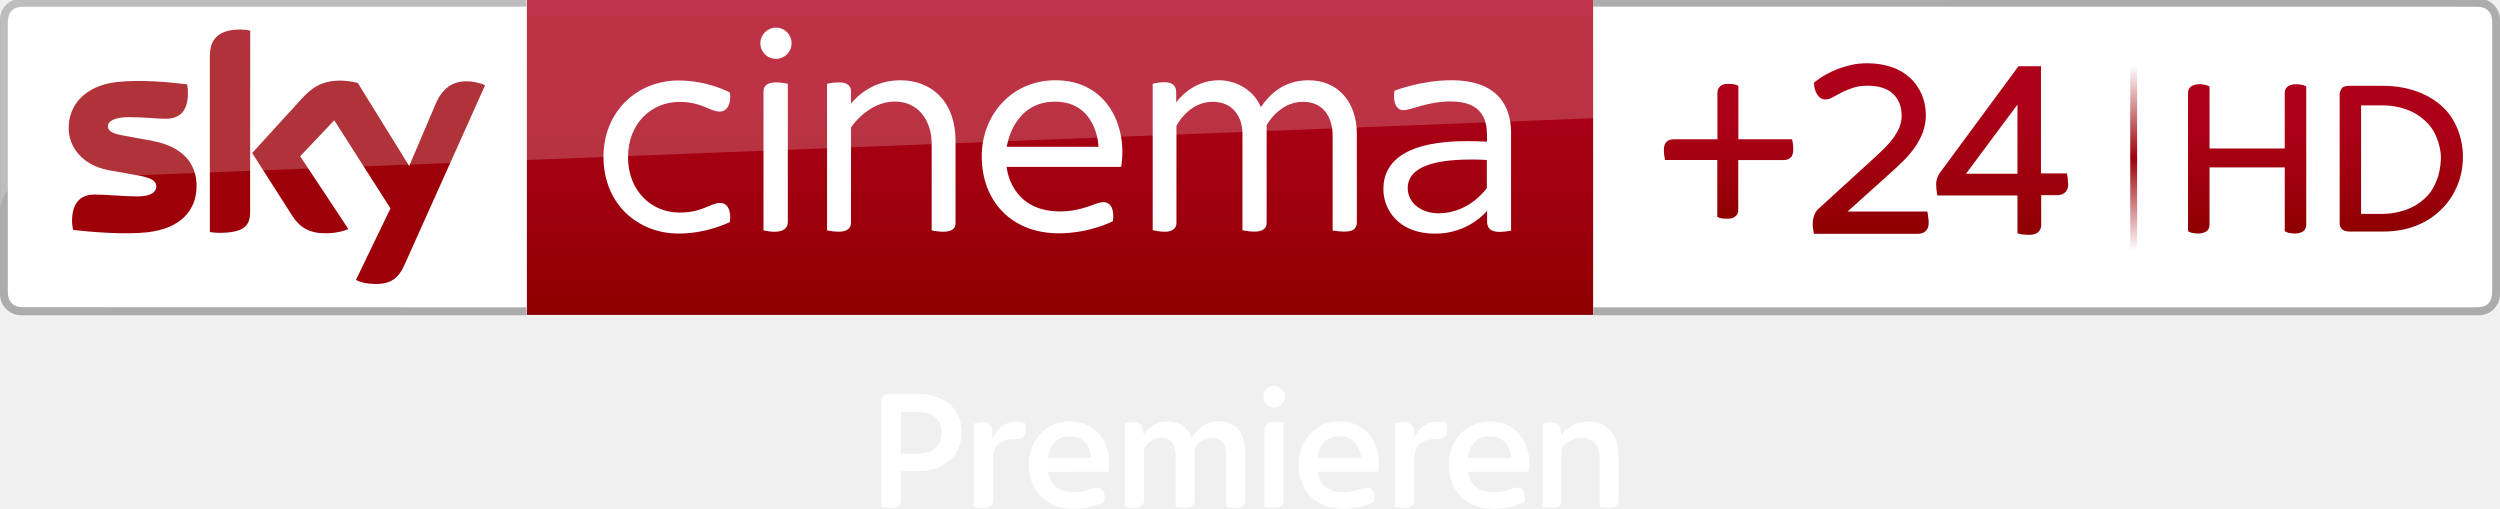
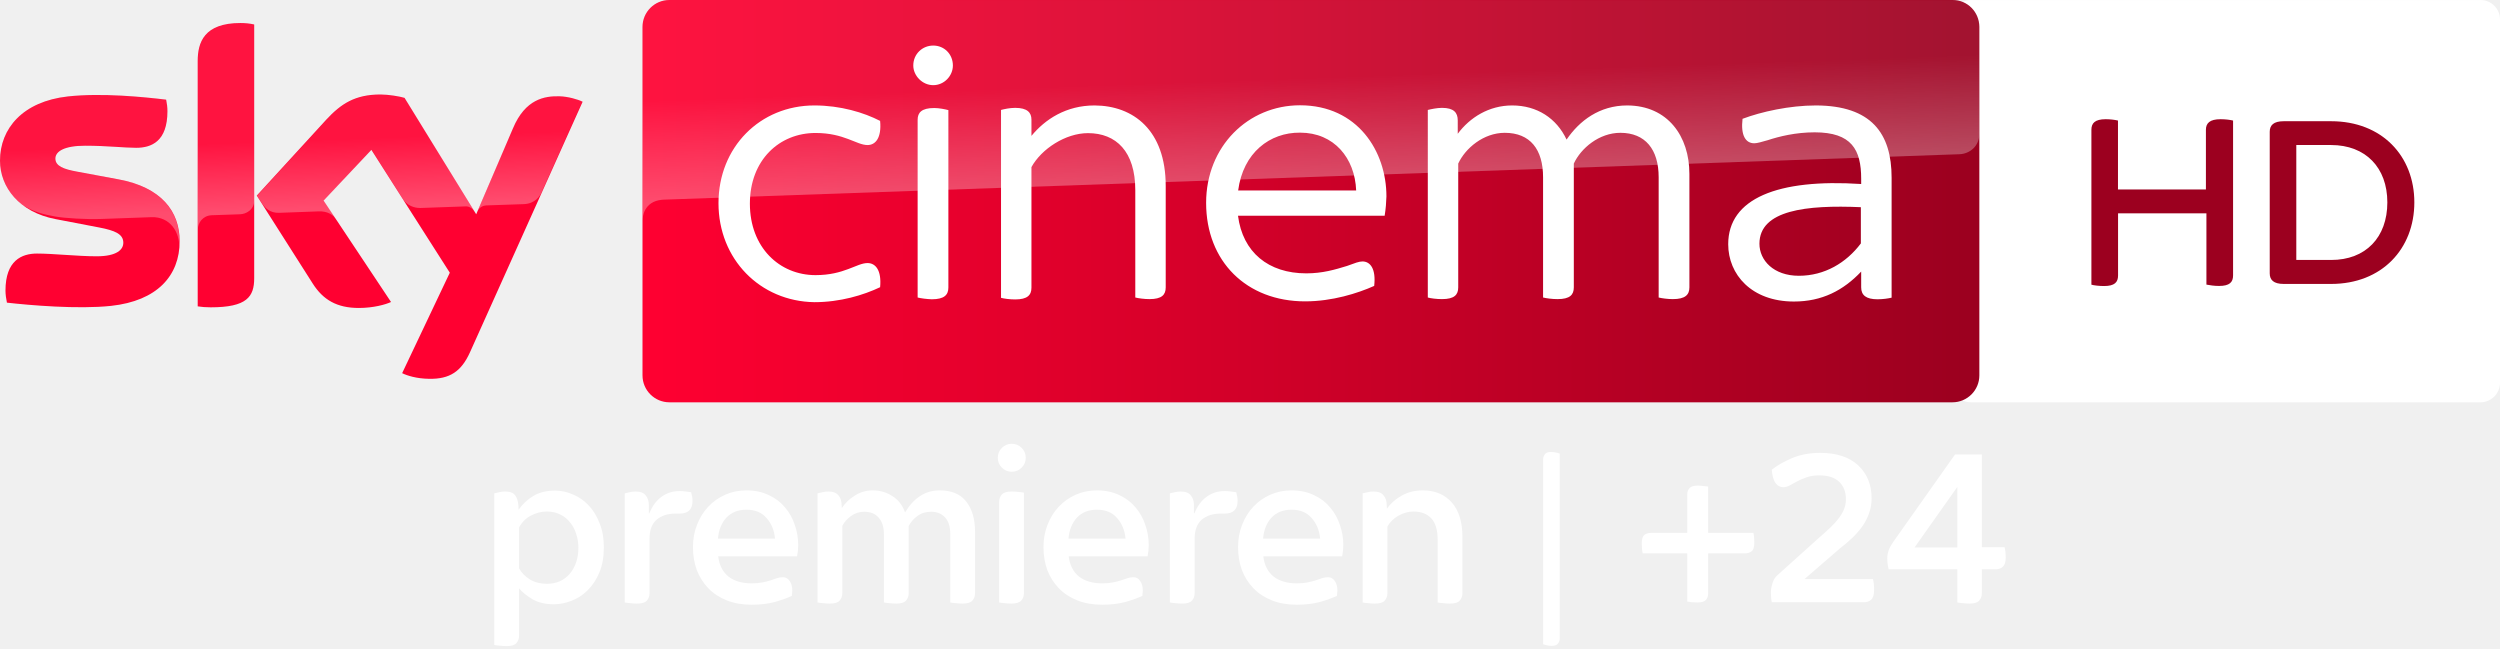
- <svg xmlns="http://www.w3.org/2000/svg" xmlns:xlink="http://www.w3.org/1999/xlink" id="svg68" width="2974.605pt" height="605.25pt" version="1.1" viewBox="0 0 2974.605 605.25">
-   <defs id="defs72">
-     <linearGradient id="linearGradient4591" x1="-8600.5" x2="-8600.5" y1="-4687.6" y2="-4591.4" gradientTransform="matrix(-2.9812,0,0,-2.9812,-24493,-13655)" gradientUnits="userSpaceOnUse" xlink:href="#a-4" />
-     <linearGradient id="a-4" x1="-8600.5" x2="-8600.5" y1="-4687.6" y2="-4591.4" gradientTransform="matrix(-2.9812,0,0,-2.9812,-24493,-13655)" gradientUnits="userSpaceOnUse">
-       <stop id="stop2-5" stop-color="#a80000" offset="0" />
-       <stop id="stop4555" stop-color="#a1000c" offset=".381" />
-       <stop id="stop4-8" stop-color="#b90019" offset="1" />
-     </linearGradient>
-     <linearGradient id="c" x1="1833.2" x2="1833.2" y1="2735.9" y2="2577.2" gradientTransform="matrix(1.384825,0,0,1.384825,-1.498125,-3490.789)" gradientUnits="userSpaceOnUse">
-       <stop stop-color="#9D0009" stop-opacity="0" offset="0" id="stop85" />
-       <stop stop-color="#9D0009" stop-opacity=".14" offset=".069" id="stop87" />
-       <stop stop-color="#9D0009" offset=".5" id="stop89" />
-       <stop stop-color="#9D0009" stop-opacity=".14" offset=".931" id="stop91" />
-       <stop stop-color="#9D0009" stop-opacity="0" offset="1" id="stop93" />
-     </linearGradient>
-     <linearGradient id="b" x1="1809" x2="1809" y1="68.8" y2="197.1" gradientUnits="userSpaceOnUse">
-       <stop stop-color="#AE0019" offset="0" id="stop61" />
-       <stop stop-color="#AA0016" offset=".345" id="stop63" />
-       <stop stop-color="#9D000C" offset=".702" id="stop65" />
-       <stop stop-color="#8D0000" offset="1" id="stop67" />
-     </linearGradient>
-     <linearGradient id="a" x1="1941.5" x2="1941.5" y1="70.2" y2="195.4" gradientUnits="userSpaceOnUse">
-       <stop stop-color="#AE0019" offset="0" id="stop72" />
-       <stop stop-color="#AA0016" offset=".345" id="stop74" />
-       <stop stop-color="#9D000C" offset=".702" id="stop76" />
-       <stop stop-color="#8D0000" offset="1" id="stop78" />
-     </linearGradient>
-     <linearGradient id="d" x1="1485.2" x2="1485.2" y1="73.2" y2="189.1" gradientUnits="userSpaceOnUse" gradientTransform="matrix(1.384825,0,0,1.384825,-1.498125,-1.582434)">
-       <stop stop-color="#AE0019" offset="0" id="stop50" />
-       <stop stop-color="#AA0016" offset=".345" id="stop52" />
-       <stop stop-color="#9D000C" offset=".702" id="stop54" />
-       <stop stop-color="#8D0000" offset="1" id="stop56" />
-     </linearGradient>
-     <linearGradient id="e" x1="1667.3" x2="1667.3" y1="55.5" y2="202.9" gradientUnits="userSpaceOnUse" gradientTransform="matrix(1.384825,0,0,1.384825,-1.498125,-1.582434)">
-       <stop stop-color="#AE0019" offset="0" id="stop39" />
-       <stop stop-color="#AA0016" offset=".345" id="stop41" />
-       <stop stop-color="#9D000C" offset=".702" id="stop43" />
-       <stop stop-color="#8D0000" offset="1" id="stop45" />
-     </linearGradient>
-     <linearGradient id="f" x1="910.8" x2="910.8" y1="-3900" y2="-4171.7" gradientTransform="matrix(1.384825,0,0,-1.384825,-1.498125,-5402.401)" gradientUnits="userSpaceOnUse">
-       <stop stop-color="#AE0019" offset="0" id="stop6" />
-       <stop stop-color="#AA0016" offset=".345" id="stop8" />
-       <stop stop-color="#9D000C" offset=".702" id="stop10" />
-       <stop stop-color="#8D0000" offset="1" id="stop12" />
-     </linearGradient>
+ <svg xmlns="http://www.w3.org/2000/svg" xmlns:xlink="http://www.w3.org/1999/xlink" viewBox="0 0 1011.8 262.5">
+   <path d="M1003.9 0c4.377 0 7.905 3.563 7.905 7.905v147.01a7.94 7.94 0 0 1-7.905 7.905H797.65c-4.377 0-7.905-3.562-7.905-7.905V7.935c0-4.377 3.563-7.905 7.905-7.905h206.25" fill="#fff" />
+   <path d="M903.77 48.789v62.666c0 2.748-1.391 4.275-5.666 4.275-1.934 0-3.732-.271-5.123-.543V86.348h-35.76v25.141c0 2.748-1.391 4.275-5.666 4.275-2.07 0-4.139-.271-5.123-.543v-62.7c0-2.646 1.391-4.275 5.802-4.275 1.934 0 3.834.271 4.953.543v27.889h35.591V52.521c0-2.646 1.527-4.275 5.938-4.275 2.036 0 3.936.271 5.055.543m73.359 33.114c0 18.796-13.13 33.012-33.691 33.012h-19.17c-4.139 0-5.666-1.662-5.666-4.275V53.335c0-2.612 1.527-4.275 5.666-4.275h19.17c20.561 0 33.691 14.08 33.691 32.843m-10.925 0c0-14.08-8.821-23.207-22.766-23.207h-14.08v46.516h14.08c13.945.034 22.766-9.093 22.766-23.309" fill="#9c001f" />
+   <g transform="translate(26.208 .743)">
+     <g transform="matrix(.65155 0 0 .65155 -36.04599 -108.1837)">
+       <path d="M126.7 314.7c0 21.5-14 37.1-42.6 40.2-20.6 2.2-50.5-.4-64.7-2-.5-2.3-.9-5.2-.9-7.5 0-18.7 10.1-23 19.6-23 9.9 0 25.5 1.7 37 1.7 12.8 0 16.6-4.3 16.6-8.4 0-5.4-5.1-7.6-15-9.5L49.6 301c-22.5-4.3-34.5-19.8-34.5-36.3 0-20 14.2-36.8 42.2-39.9 21.1-2.3 46.9.3 61 2 .5 2.4.8 4.7.8 7.2 0 18.7-9.9 22.7-19.4 22.7-7.3 0-18.6-1.3-31.6-1.3-13.2 0-18.6 3.6-18.6 8 0 4.7 5.2 6.6 13.4 8.1l25.8 4.8c26.6 4.9 38 19.9 38 38.4m46.3 23c0 11.5-4.5 18.1-27 18.1-3 0-5.6-.2-8.1-.6V202.9c0-11.6 3.9-23.7 26.6-23.7 2.9 0 5.8.3 8.5.9zm91.9 59c3 1.5 9 3.4 16.6 3.5 13.1.3 20.2-4.7 25.5-16.4l70-155.7c-2.9-1.5-9.3-3.3-14.5-3.4-9-.2-21.1 1.6-28.8 20L310.9 298l-44.5-72.3c-2.9-.9-9.9-2.1-15-2.1-15.8 0-24.5 5.8-33.6 15.6l-43.2 47.2 34.8 54.7c6.4 10 14.9 15.1 28.6 15.1 9 0 16.5-2.1 20-3.7l-41.9-63 29.7-31.5 48.7 76.3z" fill="#ff0031" />
+       <linearGradient id="A" x1="414.37" x2="1244.631" y1="289.839" y2="289.839" gradientUnits="userSpaceOnUse">
+         <stop stop-color="#ff0031" offset="0" />
+         <stop stop-color="#9b001f" offset="1" />
+       </linearGradient>
+       <path d="M1228 164.9H430.9c-9.2 0-16.7 7.5-16.7 16.7v216.5c0 9.2 7.5 16.7 16.7 16.7h797c9.2 0 16.7-7.5 16.7-16.7V181.5c-.1-9.2-7.4-16.6-16.6-16.6" fill="url(#A)" />
+       <linearGradient id="B" x1="197.483" x2="194.588" y1="295.135" y2="212.243" gradientUnits="userSpaceOnUse">
+         <stop stop-color="#fff" offset="0" />
+         <stop stop-color="#fff" stop-opacity=".25" offset=".515" />
+       </linearGradient>
+       <path d="M138 202.9v104.5c0-4.2 3.2-8.6 8.6-8.8l17.6-.6c3.5-.1 8.8-2.5 8.9-8.9v-109c-2.7-.6-5.6-.9-8.5-.9-22.7.1-26.6 12.1-26.6 23.7m80 36.4l-43.2 47.2 3.5 5.4c1.5 2 4.4 5.4 10.2 5.2l24.6-.9c5.4-.2 8.8 2.1 10.9 4.9l-7.7-11.6L246 258l19.9 31.3c3.6 4.7 9 4.8 10.2 4.8 1 0 27.2-.9 28.3-1 1.8-.1 3.9.9 5.5 3.2l-43.3-70.4c-2.9-.9-9.9-2.1-15-2.1-15.8-.1-24.5 5.6-33.6 15.5M57.3 224.8c-28 3.1-42.2 19.8-42.2 39.9 0 10.3 4.7 20.2 13.7 27.3 6.8 4.5 13.8 6.2 20.7 7.4 5.7 1 19 1.9 28.9 1.5l30.8-1.1c11.6-.4 17.8 9.5 17.2 19.4v-.5c.1-1.3.2-2.6.2-3.9 0-18.5-11.4-33.6-37.9-38.5l-25.8-4.8c-8.3-1.4-13.4-3.4-13.4-8.1 0-4.4 5.5-8.1 18.6-8.1 13 0 24.3 1.3 31.6 1.3 9.5 0 19.4-4 19.4-22.7 0-2.5-.3-4.8-.8-7.2-10.1-1.2-26.3-2.9-42.4-2.9-6.3.1-12.6.4-18.6 1m276.2 19.9l-22.1 52.1c0-.1 1.4-4.1 5.7-4.3l23.4-.8c7.1-.3 9.9-5.1 10.7-6.7l25.6-57.1c-2.9-1.5-9.3-3.3-14.5-3.4h-1.1c-8.9.1-20.3 2.5-27.7 20.2" fill="url(#B)" opacity=".3" enable-background="new" />
+       <linearGradient id="C" x1="830.555" x2="826.25" y1="276.73" y2="153.473" gradientUnits="userSpaceOnUse">
+         <stop stop-color="#fff" offset="0" />
+         <stop stop-color="#fff" stop-opacity=".25" offset=".515" />
+       </linearGradient>
+       <path d="M430.9 164.9c-9.2 0-16.7 7.5-16.7 16.7v120.2c0-1.8.7-11.7 12-12.8 0 0 .6-.1 1.6-.1l804.4-28.2c6.3-.2 12.4-4.9 12.4-12.7v-66.3c0-9.2-7.5-16.7-16.7-16.7z" fill="url(#C)" opacity=".3" enable-background="new" />
+       <g fill="#fff">
+         <path d="M1190.1 275.3v74.5c-2 .5-5.4 1-8.8 1-7 0-10.1-2.5-10.1-7.4v-9.8c-11.1 11.7-24.3 18.6-41.8 18.6-26.3 0-40.8-16.8-40.8-35.6 0-28.4 30.7-40.8 82.6-37.4V276c0-18.1-5.9-28.9-28.9-28.9-11.9 0-22.2 2.6-29.2 4.9-3.6 1-6.4 1.9-8.3 1.9-5.4 0-8.5-4.9-7.3-15.2 11.7-4.4 29.2-8.3 45.6-8.3 34.3.1 47 17.2 47 44.9m-19.1 40.8v-22.5c-33.8-1.5-63 1.8-63 22.7 0 10.3 8.8 19.9 24.5 19.9 16 0 29.5-8.1 38.5-20.1m-709.6-25c0-34.8 25.8-60.7 59.6-60.7 16.2 0 30.7 4.4 40.8 9.6 1 10.6-2.9 15-7.8 15-6.9 0-14.5-7.5-32.3-7.5-22.5 0-40.8 16.8-40.8 43.9s18.3 44.4 40.8 44.4c17.8 0 25.5-7.5 32.3-7.5 4.9 0 8.8 4.4 7.8 15-10.3 4.9-24.8 9.3-40.8 9.3-33.8-.5-59.6-26.7-59.6-61.5m413.8 7.8h-91.1c2.9 22.7 18.9 35.8 42.4 35.8 10.1 0 17.8-2.3 25.3-4.6 4.9-1.8 7.5-2.8 9.6-2.8 4.9 0 8.5 4.6 7.3 15.2-10.3 4.6-26.1 9.6-42.9 9.6-36.4 0-61.5-24.8-61.5-61.2 0-35.1 26.1-60.6 58.3-60.6 35.9 0 53.7 28.7 53.7 56.6-.1 3.7-.4 7.6-1.1 12m-91-15.7h73.3c-.8-20.1-13.7-35.9-34.8-35.9-18.8-.2-35.4 12.4-38.5 35.9m-201.8-77.6c0-7.2 5.7-12.4 12.4-12.4 6.9 0 12.2 5.4 12.2 12.4 0 6.4-5.4 12.2-12.2 12.2s-12.4-5.9-12.4-12.2m2.7 144.1V239.3c0-4.4 2.4-7.3 10.3-7.3 3.1 0 6.9.8 8.8 1.3v110.2c0 4.6-2.6 7.3-10.3 7.3-3.2-.1-6.9-.6-8.8-1.1" />
+         <path d="M1064.5 272.9v70.5c0 4.6-2.6 7.3-10.3 7.3-3.1 0-6.9-.5-8.8-1V275c0-17.3-8.3-27.6-23.8-27.6-13.2 0-24.5 9.6-28.9 19.1v76.9c0 4.6-2.4 7.3-10.1 7.3-3.4 0-7-.5-9-1V275c0-17.3-8-27.6-23.8-27.6-13.2 0-24.5 9.6-28.9 19.1v76.9c0 4.6-2.4 7.3-10.1 7.3-3.4 0-7.2-.5-8.8-1V233.2c2-.5 5.7-1.3 8.8-1.3 7.3 0 9.8 2.9 9.8 7.8v8.3c7.5-10.1 19.4-17.6 33.8-17.6 15.5 0 27.6 8 33.8 21.2 8-11.7 20.4-21.2 37.7-21.2 25.2.1 38.6 19.2 38.6 42.5m-325.3 7.5v63c0 4.6-2.4 7.3-10.1 7.3-3.1 0-6.9-.5-8.8-1V283c0-24-11.9-35.4-29.4-35.4-13.9 0-28.9 9.8-35.1 21.1v74.9c0 4.6-2.5 7.3-10.1 7.3-3.4 0-7-.5-8.8-1V233.2c1.8-.5 5.4-1.3 8.8-1.3 7.5 0 10.1 2.9 10.1 7.3v10.1c8.5-10.3 21.5-18.9 39.2-18.9 24.1.1 44.2 15.4 44.2 50" />
+       </g>
+     </g>
+     <g fill="#fff">
+       <path d="M178.806 260.745q-1.38 0-2.852-.184-1.38-.092-2.116-.276v-61.364q1.012-.276 2.024-.46 1.104-.276 2.392-.276 2.944 0 4.048 1.564 1.104 1.472 1.288 4.048l.092 1.748q2.392-3.404 5.888-5.52 3.588-2.208 8.924-2.208 3.68 0 7.176 1.564 3.588 1.472 6.348 4.416 2.76 2.852 4.416 7.176 1.748 4.232 1.748 9.752 0 5.98-1.84 10.304-1.84 4.324-4.784 7.176-2.852 2.852-6.532 4.232-3.588 1.38-7.084 1.38-4.968 0-8.464-1.932-3.496-2.024-5.612-4.508v19.136q0 1.84-1.104 3.036-1.012 1.196-3.956 1.196zm16.284-25.208q2.852 0 5.244-1.012 2.392-1.104 4.048-3.036 1.656-1.932 2.576-4.6.92-2.668.92-5.888 0-2.852-.828-5.428-.736-2.668-2.392-4.692-1.564-2.116-3.956-3.312-2.392-1.288-5.612-1.288-3.312 0-6.44 1.656-3.036 1.564-4.784 4.784v16.56q1.472 2.668 4.416 4.508 2.944 1.748 6.808 1.748z" />
+       <use xlink:href="#E" />
+       <use xlink:href="#F" />
+       <path d="M309.63 243.541q-1.38 0-2.852-.184-1.38-.092-2.116-.276v-44.16q1.012-.276 2.024-.46 1.104-.276 2.392-.276 2.852 0 4.048 1.564 1.288 1.472 1.288 4.048l.092 1.104q1.932-3.036 5.244-5.06 3.312-2.116 7.176-2.116 4.508 0 8.004 2.3 3.588 2.208 5.152 6.624 2.668-4.416 6.072-6.624 3.496-2.3 7.912-2.3 7.268 0 10.764 4.508 3.588 4.508 3.588 12.328v24.748q0 1.84-1.104 3.036-1.012 1.196-3.956 1.196-1.38 0-2.852-.184-1.38-.092-2.116-.276v-27.508q0-4.692-2.116-6.9-2.116-2.3-5.612-2.3-3.312 0-5.612 1.748-2.3 1.656-3.496 4.048v27.14q0 1.84-1.104 3.036-1.012 1.196-3.956 1.196-1.38 0-2.852-.184-1.38-.092-2.116-.276v-27.508q0-4.508-2.116-6.808-2.024-2.392-5.888-2.392-2.944 0-5.336 1.748-2.3 1.656-3.496 3.956v27.232q0 1.84-1.104 3.036-1.012 1.196-3.956 1.196zm73.416 0q-1.38 0-2.76-.184-1.38-.092-2.116-.276v-40.664q0-1.84 1.104-3.036 1.104-1.196 3.956-1.196 1.472 0 2.852.184 1.38.092 2.116.276v40.664q0 1.84-1.104 3.036-1.104 1.196-4.048 1.196zm.184-53.36q-2.3 0-3.956-1.656-1.656-1.656-1.656-3.956 0-2.392 1.656-4.048 1.656-1.656 3.956-1.656 2.392 0 4.048 1.656 1.656 1.656 1.656 4.048 0 2.3-1.656 3.956-1.656 1.656-4.048 1.656z" />
+       <use xlink:href="#F" x="141.864" />
+       <use xlink:href="#E" x="220.616" />
+       <use xlink:href="#F" x="220.616" />
+       <path d="M530.246 243.541q-1.38 0-2.852-.184-1.38-.092-2.116-.276v-44.16q1.012-.276 2.024-.46 1.104-.276 2.392-.276 2.852 0 4.048 1.564 1.288 1.472 1.288 4.048l.092 1.288q2.3-3.22 5.98-5.244 3.772-2.116 8.464-2.116 7.452 0 11.776 4.876 4.324 4.876 4.324 13.984v22.724q0 1.84-1.104 3.036-1.012 1.196-3.956 1.196-1.38 0-2.852-.184-1.38-.092-2.116-.276v-25.392q0-5.888-2.576-8.648-2.576-2.76-7.268-2.76-2.944 0-5.98 1.656-2.944 1.656-4.508 4.416v26.956q0 1.84-1.104 3.036-1.012 1.196-3.956 1.196zm71.576 17.112q-1.564 0-3.496-.644v-74.888q0-1.012.644-1.932.644-1.012 2.576-1.012 1.564 0 3.496.644v74.888q0 1.012-.644 1.932-.644 1.012-2.576 1.012zm58.972-17.572q-1.196 0-2.392-.092-1.104-.184-1.748-.276v-19.504h-18.032q-.368-1.38-.368-4.048 0-2.576 1.012-3.404 1.104-.828 2.76-.828h14.628v-15.548q0-1.564.92-2.576.92-1.012 3.404-1.012 1.196 0 2.3.184 1.196.092 1.84.184v18.768h18.308q.368 1.38.368 4.048 0 2.576-1.104 3.404-1.012.828-2.668.828h-14.904v16.284q0 1.564-.92 2.576-.92 1.012-3.404 1.012zm30.084-.092q-.184-.736-.276-1.748-.092-1.104-.092-2.3 0-1.564.644-3.68.644-2.116 2.208-3.404l16.56-14.904q2.668-2.3 4.692-4.232 2.024-1.932 3.404-3.772 1.38-1.84 2.116-3.68.736-1.84.736-3.956 0-4.416-2.668-6.992-2.668-2.668-8.188-2.668-2.76 0-4.968.736-2.116.736-3.864 1.656-1.656.92-3.036 1.656-1.38.736-2.576.736-2.024 0-3.312-1.84-1.196-1.932-1.38-5.244 3.22-2.576 8.188-4.692 5.06-2.116 11.408-2.116 9.936 0 15.364 5.06 5.428 5.06 5.428 13.34 0 3.22-1.012 5.98-.92 2.76-2.668 5.244-1.748 2.484-4.048 4.692-2.3 2.208-5.06 4.324l-14.352 12.42h27.692q.46 1.656.46 4.416 0 2.852-1.196 3.956-1.104 1.012-2.852 1.012zm80.04.552q-1.472 0-2.852-.184-1.38-.092-2.116-.276v-13.432h-27.784q-.184-.736-.368-1.84-.184-1.104-.184-2.576 0-1.656.552-3.22.552-1.564 1.84-3.404l25.024-35.42h10.856v37.536h9.2q.46 1.656.46 4.232 0 2.668-1.196 3.68-1.104 1.012-2.668 1.012h-5.796v9.752q0 1.748-1.104 2.944-1.012 1.196-3.864 1.196zm-22.264-22.724h17.296v-24.472z" />
+     </g>
+   </g>
+   <defs>
+     <path id="E" d="M231.614 243.541q-1.38 0-2.852-.184-1.38-.092-2.116-.276v-44.16q1.012-.276 2.024-.46 1.104-.276 2.392-.276 2.852 0 4.048 1.564 1.288 1.472 1.288 4.048v3.22h.184q1.84-4.508 4.968-6.716 3.128-2.3 7.268-2.3 1.38 0 2.484.184 1.196.092 2.208.276.552 1.932.552 3.496 0 5.152-5.152 5.152h-1.656q-4.784 0-7.728 2.484-2.852 2.484-2.852 7.728v21.988q0 1.84-1.104 3.036-1.012 1.196-3.956 1.196z" />
+     <path id="F" d="M277.982 244.001q-5.612 0-10.028-1.748-4.416-1.748-7.452-4.876-3.036-3.128-4.692-7.36-1.564-4.324-1.564-9.292 0-4.968 1.656-9.108 1.656-4.232 4.508-7.268 2.944-3.128 6.9-4.876 3.956-1.748 8.556-1.748 5.152 0 9.108 1.932 3.956 1.84 6.532 4.968 2.668 3.128 3.956 7.084 1.38 3.956 1.38 8.096 0 2.3-.46 4.6h-31.924q.644 5.336 4.14 8.188 3.588 2.76 9.384 2.76 2.484 0 4.324-.368 1.84-.368 3.312-.828 1.472-.552 2.668-.92 1.196-.368 2.392-.368 1.656 0 2.668 1.472 1.104 1.472 1.104 3.956 0 .46-.092 1.012 0 .552-.092 1.104-2.76 1.288-6.9 2.484-4.14 1.104-9.384 1.104zm9.476-26.772q-.46-4.968-3.404-8.28-2.852-3.404-8.188-3.404-5.06 0-8.096 3.22-2.944 3.22-3.404 8.464z" />
  </defs>
-   <g transform="translate(1031.596,-288.3996)" id="g973" style="fill:#ffffff;fill-opacity:1">
-     <path d="m 825.94,806.024 c 6.285,-8.319 15.768,-14.401 26.189,-15.745 8.447,-0.976 17.442,-0.165 24.898,4.227 8.049,4.648 13.463,13.02 15.543,21.97 2.275,8.492 1.629,17.337 1.712,26.024 -0.01,13.801 0.015,27.593 -0.01,41.394 -0.045,3.379 -1.997,7.111 -5.474,7.989 -5.556,1.524 -11.413,0.563 -17.022,-0.173 -0.06,-12.389 -0.01,-24.778 -0.023,-37.167 -0.15,-8.455 0.353,-16.932 -0.36,-25.356 -0.616,-6.683 -3.484,-13.831 -9.701,-17.112 -11.435,-6.285 -26.723,-1.592 -34.118,8.755 -0.556,0.864 -1.306,1.742 -1.224,2.831 -0.06,20.063 0.015,40.133 -0.038,60.195 -0.045,3.476 -2.08,7.261 -5.676,8.102 -5.519,1.389 -11.293,0.51 -16.834,-0.263 -0.01,-33.052 0.01,-66.097 -0.01,-99.149 5.526,-1.524 11.916,-2.891 17.217,0.06 4.475,2.808 4.805,8.665 4.926,13.418 z" id="path16-3-9-3-5" style="fill:#ffffff;fill-opacity:1;stroke-width:0.751" />
-     <path id="path16-1-3" d="m 699.779,813.136 c 6.964,-12.04 19.471,-20.727 33.248,-22.817 10.544,-1.406 21.802,-0.323 31.157,5.069 7.904,4.309 14.251,11.228 18.177,19.298 5.385,10.762 6.896,23.336 4.648,35.121 -23.855,-0.008 -47.71,-0.008 -71.558,0 0.729,5.986 2.986,12.003 7.408,16.244 5.919,5.986 14.665,8.13 22.862,8.024 6.558,0.188 13.033,-1.271 19.17,-3.52 4.016,-1.286 8.566,-3.061 12.687,-1.226 5.43,3.392 5.655,10.739 4.67,16.402 -11.311,4.813 -23.449,8.242 -35.85,7.889 -12.304,0.369 -24.983,-2.775 -34.91,-10.265 -9.724,-7.227 -15.943,-18.508 -18.109,-30.323 -2.482,-13.484 -0.752,-28.036 6.4,-39.896 m 24.404,0.323 c -5.558,5.121 -8.31,12.589 -8.979,19.982 17.192,0 34.391,0.008 51.591,-0.008 -0.707,-7.302 -3.49,-14.62 -8.837,-19.786 -4.339,-4.437 -10.747,-6.159 -16.801,-6.174 -6.122,-0.128 -12.484,1.692 -16.974,5.986 z" style="fill:#ffffff;fill-opacity:1;stroke-width:0.752" />
-     <path id="path22-7-6" d="m 628.541,792.409 c 4.964,-1.324 10.326,-2.519 15.364,-0.895 2.865,0.857 4.979,3.339 5.896,6.129 1.406,4.196 0.752,8.701 0.933,13.041 2.963,-6.738 7.212,-13.371 13.905,-16.921 7.378,-4.264 16.327,-3.873 24.434,-2.376 1.158,4.58 1.948,9.671 0.038,14.154 -1.549,3.723 -5.791,5.467 -9.604,5.34 -6.956,-0.098 -14.492,0.233 -20.305,4.542 -5.625,3.768 -7.836,10.792 -7.912,17.282 -0.03,16.793 -0.008,33.587 -0.008,50.372 0.03,2.339 -0.587,4.723 -2.076,6.558 -1.519,2.015 -4.159,2.632 -6.535,2.895 -4.723,0.421 -9.476,-0.098 -14.131,-0.865 -0.03,-33.083 -0.03,-66.165 0,-99.256 z" style="fill:#ffffff;fill-opacity:1;stroke-width:0.752" />
-     <path id="path14-7-8-7" d="m 550.433,791.056 c 7.836,-1.782 16.101,-1.715 23.938,0.038 11.469,2.745 21.674,10.348 27.525,20.606 6.603,11.379 8.754,25.201 6.272,38.099 -23.878,0.008 -47.763,-0.008 -71.64,0.008 0.895,6.641 3.617,13.326 8.934,17.628 6.28,5.257 14.77,6.926 22.772,6.633 7.039,0.113 13.8,-2.053 20.366,-4.347 3.738,-1.181 8.551,-2.234 11.702,0.797 3.835,3.896 4.061,10.213 2.85,15.146 -11.371,5.257 -23.923,8.295 -36.497,7.957 -13.424,0.286 -27.329,-3.798 -37.324,-13.018 -8.476,-7.663 -13.575,-18.583 -15.191,-29.804 -1.752,-11.882 -0.308,-24.457 5.385,-35.143 6.092,-12.161 17.658,-21.448 30.909,-24.6 m -5.189,22.464 c -5.528,5.106 -8.242,12.552 -8.904,19.914 17.207,0.015 34.421,0.008 51.636,0.008 -0.767,-6.829 -3.166,-13.635 -7.851,-18.764 -4.264,-4.903 -10.89,-7.16 -17.26,-7.205 -6.34,-0.226 -12.95,1.609 -17.621,6.046 z" style="fill:#ffffff;fill-opacity:1;stroke-width:0.752" />
-     <path id="path20-1-5" style="fill:#ffffff;fill-opacity:1;stroke-width:0.752" d="m 479.966,791.146 c 5.182,-0.865 10.491,-0.233 15.643,0.609 -0.015,30.458 -0.008,60.909 0,91.367 0.18,3.715 -1.94,7.784 -5.716,8.791 -5.513,1.466 -11.311,0.602 -16.853,-0.211 0,-30.699 0,-61.397 -0.008,-92.096 -0.15,-4.031 2.895,-7.889 6.934,-8.461 z m 0.451,-43.108 c 6.851,-2.346 15.101,2.015 16.545,9.213 1.963,7.099 -3.505,14.996 -10.814,15.68 -6.987,1.173 -14.184,-4.588 -14.424,-11.702 -0.602,-5.723 3.271,-11.424 8.694,-13.191 z" />
-     <path id="path12-4-3" d="m 350.877,790.311 c 9.122,-1.602 19.102,0.218 26.442,6.069 4.332,3.301 7.265,8.077 9.19,13.108 5.377,-9.002 13.642,-17.087 24.284,-19.087 7.039,-1.181 14.515,-0.842 21.208,1.812 5.573,2.226 10.145,6.588 12.928,11.867 3.805,6.874 5.046,14.838 5.174,22.599 0.008,18.568 -0.015,37.129 0.015,55.689 0.03,2.775 -0.534,5.806 -2.617,7.799 -1.873,1.88 -4.648,2.279 -7.175,2.459 -4.347,0.196 -8.709,-0.211 -12.98,-0.97 0.023,-20.922 -0.008,-41.844 0.015,-62.766 -0.023,-5.655 -1.421,-11.86 -5.904,-15.68 -4.52,-3.941 -11.002,-4.557 -16.665,-3.317 -5.994,1.324 -10.935,5.686 -14.086,10.814 -1.106,1.519 -0.722,3.459 -0.782,5.212 0.015,18.816 0.045,37.64 -0.015,56.464 0.128,3.753 -1.399,8.212 -5.332,9.416 -5.655,1.662 -11.687,0.707 -17.402,-0.15 0.03,-20.674 0.008,-41.355 0.015,-62.029 -0.075,-5.701 -1.233,-11.943 -5.588,-15.989 -4.144,-3.993 -10.356,-4.843 -15.846,-4.016 -6.43,1.128 -11.86,5.603 -15.319,10.987 -1.188,1.534 -0.812,3.535 -0.865,5.332 0.045,19.042 0,38.091 0.023,57.133 0.173,3.753 -1.858,8.002 -5.768,8.919 -5.505,1.369 -11.281,0.511 -16.808,-0.293 0.038,-33.12 -0.038,-66.241 0.038,-99.353 5.52,-1.406 11.837,-2.843 17.117,0.075 4.384,2.677 4.956,8.378 4.903,13.025 5.257,-7.302 12.83,-13.334 21.802,-15.131 z" style="fill:#ffffff;fill-opacity:1;stroke-width:0.752" />
-     <path id="path10-6-5" d="m 230.015,790.935 c 8.265,-1.752 16.996,-1.594 25.164,0.609 11.303,3.211 21.095,11.16 26.577,21.554 5.979,11.115 7.851,24.314 5.49,36.7 -23.885,0.015 -47.77,-0.015 -71.655,0.015 0.88,6.588 3.58,13.214 8.822,17.523 6.219,5.264 14.657,7.002 22.629,6.738 7.107,0.143 13.943,-2.015 20.569,-4.339 3.708,-1.158 8.438,-2.256 11.627,0.669 3.82,3.587 3.903,9.318 3.384,14.169 0.12,1.218 -1.248,1.504 -2.068,1.933 -10.604,4.384 -21.967,7.348 -33.519,7.107 -12.161,0.406 -24.705,-2.519 -34.654,-9.739 -9.476,-6.814 -15.868,-17.387 -18.373,-28.713 -3.046,-13.845 -1.617,-28.992 5.588,-41.37 6.377,-11.401 17.643,-19.982 30.42,-22.855 m -5.046,21.99 c -5.934,5.106 -8.882,12.868 -9.566,20.516 h 51.636 c -0.737,-6.693 -3.068,-13.356 -7.573,-18.463 -3.64,-4.332 -9.145,-6.776 -14.71,-7.325 -6.919,-0.767 -14.424,0.594 -19.786,5.272 z" style="fill:#ffffff;fill-opacity:1;stroke-width:0.752" />
-     <path id="path18-6-7" d="m 127.315,792.379 c 5.069,-1.346 10.581,-2.534 15.688,-0.729 3.828,1.376 5.896,5.49 6.219,9.34 0.18,3.279 -0.038,6.565 0.105,9.852 2.963,-6.753 7.22,-13.304 13.8,-16.989 7.423,-4.354 16.47,-3.963 24.645,-2.474 1.211,4.791 2.098,10.198 -0.271,14.785 -1.82,3.459 -5.941,4.911 -9.664,4.723 -7.077,-0.143 -14.8,0.391 -20.554,5.001 -4.956,3.685 -7.092,10.01 -7.235,15.989 -0.053,17.094 0.03,34.188 -0.038,51.282 0.053,3.805 -2.046,8.054 -6.046,8.889 -5.49,1.256 -11.206,0.466 -16.696,-0.399 0.053,-33.09 -0.038,-66.18 0.045,-99.271 z" style="fill:#ffffff;fill-opacity:1;stroke-width:0.752" />
-     <path id="path4-8-6" d="m 19.764,759.582 c 2.264,-2.128 5.595,-2.271 8.528,-2.459 11.002,-0.03 22.005,-0.03 33.007,0 12.116,0.211 24.6,2.956 34.519,10.213 8.107,5.881 13.68,14.936 15.688,24.712 2.963,13.717 0.346,29.082 -8.904,39.949 -9.16,10.92 -23.547,16.35 -37.55,16.846 -8.212,0.053 -16.417,-0.008 -24.63,0.023 0,11.409 0.007,22.825 0,34.233 0.128,3.896 -2.331,7.972 -6.265,8.904 -5.595,1.339 -11.431,0.489 -17.049,-0.316 -0.007,-41.25 0,-82.5 0,-123.75 0.068,-2.933 0.624,-6.107 2.655,-8.355 M 40.423,778.361 v 49.996 c 7.22,-0.075 14.447,0.203 21.659,-0.18 7.227,-0.481 14.996,-2.181 20.193,-7.603 5.565,-5.618 7.212,-14.078 6.189,-21.712 -0.617,-5.701 -3.369,-11.273 -7.994,-14.778 -5.64,-4.354 -12.988,-5.565 -19.937,-5.723 -6.701,-0.015 -13.402,-0.008 -20.11,0 z" style="fill:#ffffff;fill-opacity:1;stroke-width:0.752" />
-   </g>
-   <g id="g1003" transform="translate(1.498125,7.6915964e-4)">
-     <path style="fill:#ffffff;stroke-width:1.385" id="path4" d="M 677.205,365.812 677.066,7.973 H 26.752 c -13.017,0 -18.834,6.37 -18.834,18.695 V 346.701 c 0,12.186 5.816,18.834 18.834,18.834 l 650.452,0.277" class="st0" />
-     <path style="fill:url(#f);stroke-width:1.385" id="path15" d="M 625.412,-1.582 H 1894.189 V 374.675 H 625.412 Z" class="st1" />
-     <path style="fill:#ffffff;stroke-width:1.385" id="path17" d="m 716.534,186.477 c 0,-53.177 39.329,-90.706 89.46,-90.706 34.898,0 60.932,14.264 60.932,14.264 1.939,12.602 -2.77,22.711 -12.048,22.711 -11.771,0 -21.188,-11.494 -47.915,-11.494 -33.097,0 -61.209,25.204 -61.209,65.779 0,40.021 27.835,65.918 61.209,65.918 27.281,0 36.975,-11.494 48.33,-11.494 9.14,0 13.571,9.555 11.633,22.711 0,0 -26.45,13.71 -60.655,13.71 -48.746,0.138 -89.737,-35.036 -89.737,-91.398 z" class="st0" />
-     <path style="fill:#ffffff;stroke-width:1.385" id="path19" d="m 906.947,274.136 c 20.495,4.57 28.943,-0.969 28.943,-10.109 V 99.648 c -21.188,-4.293 -28.943,0.277 -28.943,9.417 z M 940.322,51.456 c 0,10.386 -8.309,18.557 -18.557,18.557 -10.386,0 -18.557,-8.309 -18.557,-18.557 0,-10.248 8.309,-18.557 18.557,-18.557 10.248,-0.138 18.557,8.17 18.557,18.557" class="st0" />
-     <path style="fill:#ffffff;stroke-width:1.385" id="path21" d="M 982.559,274.136 V 99.648 c 16.202,-3.324 28.527,-2.216 28.527,9.417 v 14.264 c 0,0 19.942,-27.835 58.578,-27.835 37.252,0 65.779,25.204 65.779,72.149 v 97.907 c 0,12.186 -15.925,11.079 -28.389,8.586 V 171.382 c 0,-28.804 -16.479,-50.546 -43.761,-50.546 -32.266,0 -52.208,30.743 -52.208,30.743 v 112.863 c 0.139,9.417 -7.894,13.848 -28.527,9.694 z" class="st0" />
-     <path style="fill:#ffffff;stroke-width:1.385" id="path23" d="m 1253.846,120.975 c 47.915,0 51.654,48.607 51.654,53.731 h -109.124 c 0,0 6.924,-53.731 57.47,-53.731 z m 0.554,-25.481 c -52.346,0 -87.798,41.545 -87.798,90.429 0,53.316 35.313,91.675 91.675,91.675 37.252,0 64.394,-14.402 64.394,-14.402 2.077,-14.125 -2.77,-22.711 -11.079,-22.711 -9.555,0 -24.235,11.079 -51.792,11.079 -59.686,0 -63.563,-53.039 -63.563,-53.039 h 136.267 c 7.894,-47.776 -16.341,-103.031 -78.104,-103.031 z" class="st0" />
-     <path style="fill:#ffffff;stroke-width:1.385" id="path25" d="M 1370.033,273.859 V 99.648 c 15.925,-3.739 27.974,-2.493 27.974,10.109 v 12.048 c 0,0 17.726,-26.312 50.685,-26.312 23.542,0 43.068,14.402 49.992,31.989 9.417,-13.71 25.896,-31.989 56.916,-31.989 34.621,0 57.332,25.758 57.332,63.84 v 104.97 c 0,10.386 -8.032,13.294 -28.804,9.971 V 161.135 c 0,-20.357 -10.109,-40.021 -35.313,-40.021 -28.527,0 -43.207,27.835 -43.207,27.835 v 115.91 c 0,8.032 -5.816,13.571 -28.804,9.14 V 158.642 c 0,-18.972 -11.079,-37.529 -35.313,-37.529 -28.943,0 -43.207,28.527 -43.207,28.527 v 115.217 c 0,10.525 -10.386,13.156 -28.25,9.001 z" class="st0" />
-     <path style="fill:#ffffff;stroke-width:1.385" id="path27" d="m 1749.752,189.8 c 5.678,0 11.494,0.138 17.864,0.554 v 33.374 c 0,0 -20.357,30.051 -57.47,30.051 -20.911,0 -36.698,-12.602 -36.698,-30.051 0,-21.049 22.434,-34.067 76.304,-33.928 z m -24.373,-94.307 c -36.421,0 -67.579,12.463 -67.579,12.463 -2.216,11.633 1.108,23.127 10.663,23.127 9.001,0 28.527,-10.386 56.224,-10.386 35.728,0 43.068,20.08 43.068,39.606 v 8.309 c 0,0 -10.525,-0.692 -24.235,-0.692 -68.964,0 -99.015,22.157 -99.015,57.055 0,24.234 17.726,53.039 61.625,53.039 40.575,0 61.763,-27.281 61.763,-27.281 v 12.74 c 0,11.633 9.14,14.679 28.527,10.94 V 157.119 c -0.277,-29.635 -14.679,-61.625 -71.042,-61.625 z" class="st0" />
-     <path style="opacity:0.949;fill:#a9a9a9;stroke-width:1.385;enable-background:new" id="path29" d="m 26.614,365.535 c -13.017,0 -18.834,-6.509 -18.834,-18.834 V 26.806 c 0,-12.463 5.816,-18.834 18.834,-18.834 H 624.581 V -1.444 H 23.29 c -13.848,0 -24.788,11.633 -24.788,24.788 V 349.886 c 0,13.71 11.217,25.204 25.204,25.204 H 624.858 v -9.417 z" class="st2" />
-     <path style="fill:#9d0009;stroke-width:1.385" id="path31" d="m 421.981,333.13 c 4.154,2.216 12.186,4.708 22.988,4.708 17.864,0.415 27.558,-6.509 34.759,-22.573 l 95.968,-213.817 c -4.154,-2.216 -12.74,-4.293 -19.665,-4.708 -12.186,-0.415 -28.943,2.216 -39.468,27.558 l -31.159,73.257 -61.209,-98.877 c -4.154,-1.246 -13.571,-2.77 -20.634,-2.77 -21.465,0 -33.651,7.894 -45.976,21.465 l -58.994,64.671 47.776,74.919 c 8.863,13.71 20.495,20.634 39.329,20.634 12.186,0 22.573,-2.77 27.281,-5.124 l -57.332,-86.552 40.575,-42.791 66.887,104.831 z m -125.881,-80.874 c 0,15.649 -6.232,24.788 -36.975,24.788 -4.154,0 -7.478,-0.415 -10.94,-0.969 V 67.382 c 0,-15.925 5.262,-32.266 36.421,-32.266 3.739,0 7.894,0.415 11.633,1.246 z m -63.702,-31.159 c 0,29.497 -19.111,50.685 -58.301,55.255 -28.112,3.185 -69.38,-0.554 -88.629,-2.77 -0.554,-3.185 -1.246,-7.201 -1.246,-10.386 0,-25.758 13.71,-31.712 27.004,-31.712 13.571,0 34.759,2.216 50.685,2.216 17.449,0 22.573,-5.955 22.573,-11.633 0,-7.478 -6.924,-10.386 -20.634,-13.156 l -36.698,-6.509 c -30.743,-6.093 -46.946,-27.42 -46.946,-49.992 0,-27.558 19.388,-50.546 57.609,-54.839 28.943,-3.185 64.256,0.415 83.366,2.77 0.554,3.324 0.969,6.509 0.969,9.971 0,25.758 -13.571,31.02 -26.727,31.02 -9.971,0 -25.342,-1.939 -43.207,-1.939 -18.28,0 -25.342,5.124 -25.342,10.94 0,6.232 7.201,9.001 18.418,10.94 l 35.313,6.509 c 36.421,7.063 51.792,27.697 51.792,53.316" class="st3" />
-     <path style="opacity:0.2;fill:#ffffff;stroke-width:1.385;enable-background:new" id="path33" d="M 1894.189,-1.582 H 23.706 c -13.71,0 -24.927,11.217 -24.927,25.204 V 250.871 c 0,-20.08 15.925,-36.836 36.005,-37.39 L 1894.189,140.639 Z" class="st4" />
-     <path style="fill:#ffffff;stroke-width:1.385" id="path35" d="m 2944.995,365.673 c 13.017,0 18.834,-6.37 18.834,-18.834 V 26.806 c 0,-12.186 -5.816,-18.834 -18.834,-18.834 l -1050.667,-0.138 0.139,357.839 z" class="st0" />
-     <path style="opacity:0.949;fill:#a9a9a9;stroke-width:1.385;enable-background:new" id="path37" d="m 2944.995,7.973 c 13.017,0 18.834,6.647 18.834,18.834 V 346.84 c 0,12.463 -5.816,18.834 -18.834,18.834 H 1894.466 v 9.417 h 1053.852 c 13.848,0 24.788,-11.633 24.788,-24.788 V 23.621 c 0,-13.71 -11.217,-25.204 -25.204,-25.204 H 1894.189 v 9.417 z" class="st2" />
-     <path style="fill:url(#e);stroke-width:1.385" id="path48" d="m 2293.296,264.581 c 0.277,3.878 -0.831,8.032 -3.877,10.663 -2.354,2.077 -5.401,2.908 -8.586,2.908 h -124.08 l -0.554,-3.324 c -0.277,-0.831 -0.277,-2.354 -0.554,-3.878 -0.277,-1.8 -0.277,-3.601 -0.277,-5.401 0,-2.908 0.554,-5.955 1.523,-8.586 1.246,-3.601 2.908,-6.509 5.678,-8.863 l 65.087,-59.409 c 4.708,-4.431 9.555,-8.863 13.71,-13.017 3.877,-3.878 7.478,-8.032 10.663,-12.463 2.631,-3.878 4.985,-8.032 6.786,-12.463 1.523,-4.154 2.354,-8.586 2.354,-13.017 0,-11.217 -3.6,-19.665 -10.386,-26.173 -6.786,-6.509 -17.172,-9.555 -30.051,-9.555 -5.955,0 -11.633,0.554 -17.172,2.354 -4.431,1.523 -8.863,3.324 -13.294,5.401 -3.877,2.077 -7.063,3.878 -10.109,5.401 -8.863,5.401 -15.371,3.601 -19.249,-2.354 -2.354,-3.601 -3.601,-7.755 -3.877,-11.909 l -0.277,-2.354 1.8,-1.523 c 3.6,-2.631 7.063,-5.401 10.94,-7.478 9.832,-5.678 20.495,-9.832 31.436,-12.186 6.232,-1.523 12.74,-2.077 19.249,-2.077 9.832,0 19.249,1.246 28.804,4.431 8.032,2.631 15.371,6.786 22.019,12.74 5.955,5.401 10.663,12.186 13.987,19.665 3.324,8.032 4.985,16.341 4.985,24.927 0,6.786 -1.246,13.987 -3.6,20.495 -2.354,6.232 -5.678,12.186 -9.555,17.864 -4.154,5.678 -8.586,11.217 -13.71,16.064 -4.985,4.985 -10.386,10.109 -15.787,14.818 l -50.546,45.422 h 94.999 l 0.554,3.324 c 0.277,1.246 0.277,2.354 0.554,4.154 0.415,1.8 0.415,3.601 0.415,5.401 z m 165.625,-50.546 c 0,-1.523 -0.277,-2.908 -0.554,-4.431 l -0.554,-3.324 h -30.882 V 78.737 h -26.727 l -93.199,126.435 c -1.8,2.354 -2.908,4.708 -3.878,7.755 -0.554,2.354 -1.246,4.985 -0.831,7.478 0,1.8 0.277,3.601 0.277,4.985 0.277,1.523 0.277,2.908 0.554,3.878 l 0.554,3.324 h 95.276 v 44.868 l 2.631,0.831 c 1.8,0.554 3.601,0.831 5.678,0.831 2.077,0 3.601,0.277 5.401,0.277 13.017,0 14.541,-8.032 14.541,-11.633 v -35.59 h 20.218 c 2.908,0 5.955,-1.246 8.309,-3.324 2.631,-2.631 3.877,-6.509 3.6,-10.109 -0.415,-1.385 -0.415,-2.908 -0.415,-4.708 z m -59.963,-89.598 v 82.259 h -61.209 z" class="st5" />
-     <path style="fill:url(#d);stroke-width:1.385" id="path59" d="m 2053.583,260.288 c -1.939,0 -3.739,-0.138 -5.262,-0.277 -1.939,-0.277 -3.324,-0.692 -4.57,-1.108 l -1.939,-0.831 v -67.718 h -62.179 l -0.415,-2.493 c -0.139,-1.108 -0.415,-2.493 -0.692,-4.016 -0.139,-1.662 -0.277,-3.601 -0.277,-5.539 0,-4.57 1.108,-7.617 3.324,-9.694 2.077,-1.939 4.847,-2.908 8.309,-2.908 h 52.069 v -55.393 c 0,-2.908 1.108,-5.678 3.324,-7.617 2.216,-2.077 5.262,-2.908 9.694,-2.908 1.939,0 3.739,0.138 5.262,0.277 1.662,0.277 3.324,0.692 4.57,1.108 l 2.077,0.831 v 63.702 h 63.979 l 0.415,2.493 c 0.139,1.108 0.415,2.493 0.692,4.016 0.139,1.662 0.277,3.601 0.277,5.539 0,4.57 -1.108,7.894 -3.324,9.832 -2.077,1.939 -4.847,2.908 -8.309,2.908 h -53.87 v 59.271 c 0,3.185 -1.108,5.678 -3.324,7.617 -2.216,1.939 -5.539,2.908 -9.832,2.908 z" class="st6" />
-     <g id="g83" transform="matrix(1.384825,0,0,1.384825,167.0905,4.901872)">
-       <linearGradient gradientUnits="userSpaceOnUse" y2="197.1" y1="68.8" x2="1809" x1="1809" id="linearGradient1051">
-         <stop id="stop1043" offset="0" stop-color="#AE0019" />
-         <stop id="stop1045" offset=".345" stop-color="#AA0016" />
-         <stop id="stop1047" offset=".702" stop-color="#9D000C" />
-         <stop id="stop1049" offset="1" stop-color="#8D0000" />
-       </linearGradient>
-       <path style="fill:url(#b)" id="path70" d="m 1854.9,69.2 c -1.2,-0.4 -2.5,-0.4 -3.7,-0.4 -3.3,0 -5.7,0.8 -7.4,2 -1.6,1.2 -2.5,3.3 -2.5,5.7 V 124 h -64.6 V 70.8 l -1.6,-0.8 c -0.8,-0.4 -2,-0.8 -3.3,-0.8 -1.2,-0.4 -2.5,-0.4 -3.7,-0.4 -3.3,0 -5.7,0.8 -7.4,2 -1.6,1.2 -2.5,3.3 -2.5,5.7 v 118.6 l 1.6,0.8 c 0.8,0.4 2,0.8 3.3,0.8 1.2,0.4 2.5,0.4 3.7,0.4 3.3,0 5.7,-0.8 7.4,-2 1.6,-1.2 2.5,-3.3 2.5,-5.7 v -49.1 h 64.6 v 54.8 l 1.6,0.8 c 0.8,0.4 2,0.8 3.3,0.8 1.2,0.4 2.5,0.4 3.7,0.4 3.3,0 5.7,-0.8 7.4,-2 1.6,-1.2 2.5,-3.3 2.5,-5.7 V 70.8 l -1.6,-0.8 c -0.4,-0.4 -1.6,-0.8 -3.3,-0.8 z" class="st7" />
-       <linearGradient gradientUnits="userSpaceOnUse" y2="195.4" y1="70.2" x2="1941.5" x1="1941.5" id="linearGradient1062">
-         <stop id="stop1054" offset="0" stop-color="#AE0019" />
-         <stop id="stop1056" offset=".345" stop-color="#AA0016" />
-         <stop id="stop1058" offset=".702" stop-color="#9D000C" />
-         <stop id="stop1060" offset="1" stop-color="#8D0000" />
-       </linearGradient>
-       <path style="fill:url(#a)" id="path81" d="m 1989.5,106.6 c -3.3,-7.8 -7.8,-14.3 -13.9,-19.6 -6.1,-5.3 -13.5,-9.4 -21.7,-12.3 -8.2,-2.9 -18,-4.5 -28.2,-4.5 h -28.6 c -3.7,0 -6.1,0.8 -7,2.5 -0.8,1.2 -1.6,3.3 -1.6,4.9 V 188 c 0,2 0.4,3.7 1.6,4.9 1.2,1.6 3.7,2.5 7,2.5 h 28.6 c 10.2,0 20,-1.6 28.2,-4.9 8.6,-3.3 15.5,-7.8 21.7,-13.9 6.1,-5.7 10.6,-12.7 13.9,-20.5 3.3,-7.8 4.9,-16 4.9,-25 0,-8.1 -1.6,-16.7 -4.9,-24.5 z m -18.4,46.6 c -2.5,6.1 -6.1,11 -10.6,14.7 -4.5,4.1 -9.8,7 -15.5,9 -6.1,2 -12.3,3.3 -18.8,3.3 h -19.3 V 87 h 19.2 c 6.5,0 13.1,1.2 19.2,3.3 6.1,2.1 11,4.9 15.5,9 4.5,3.7 8.2,8.6 10.6,14.3 2.5,5.7 4.1,12.3 4.1,19.2 -0.3,7.3 -1.6,14.3 -4.4,20.4 z" class="st8" />
-     </g>
-     <rect style="fill:url(#c);stroke-width:1.385" id="rect96" height="219.772" width="8.17" y="78.183" x="2533.148" class="st9" />
-   </g>
</svg>
